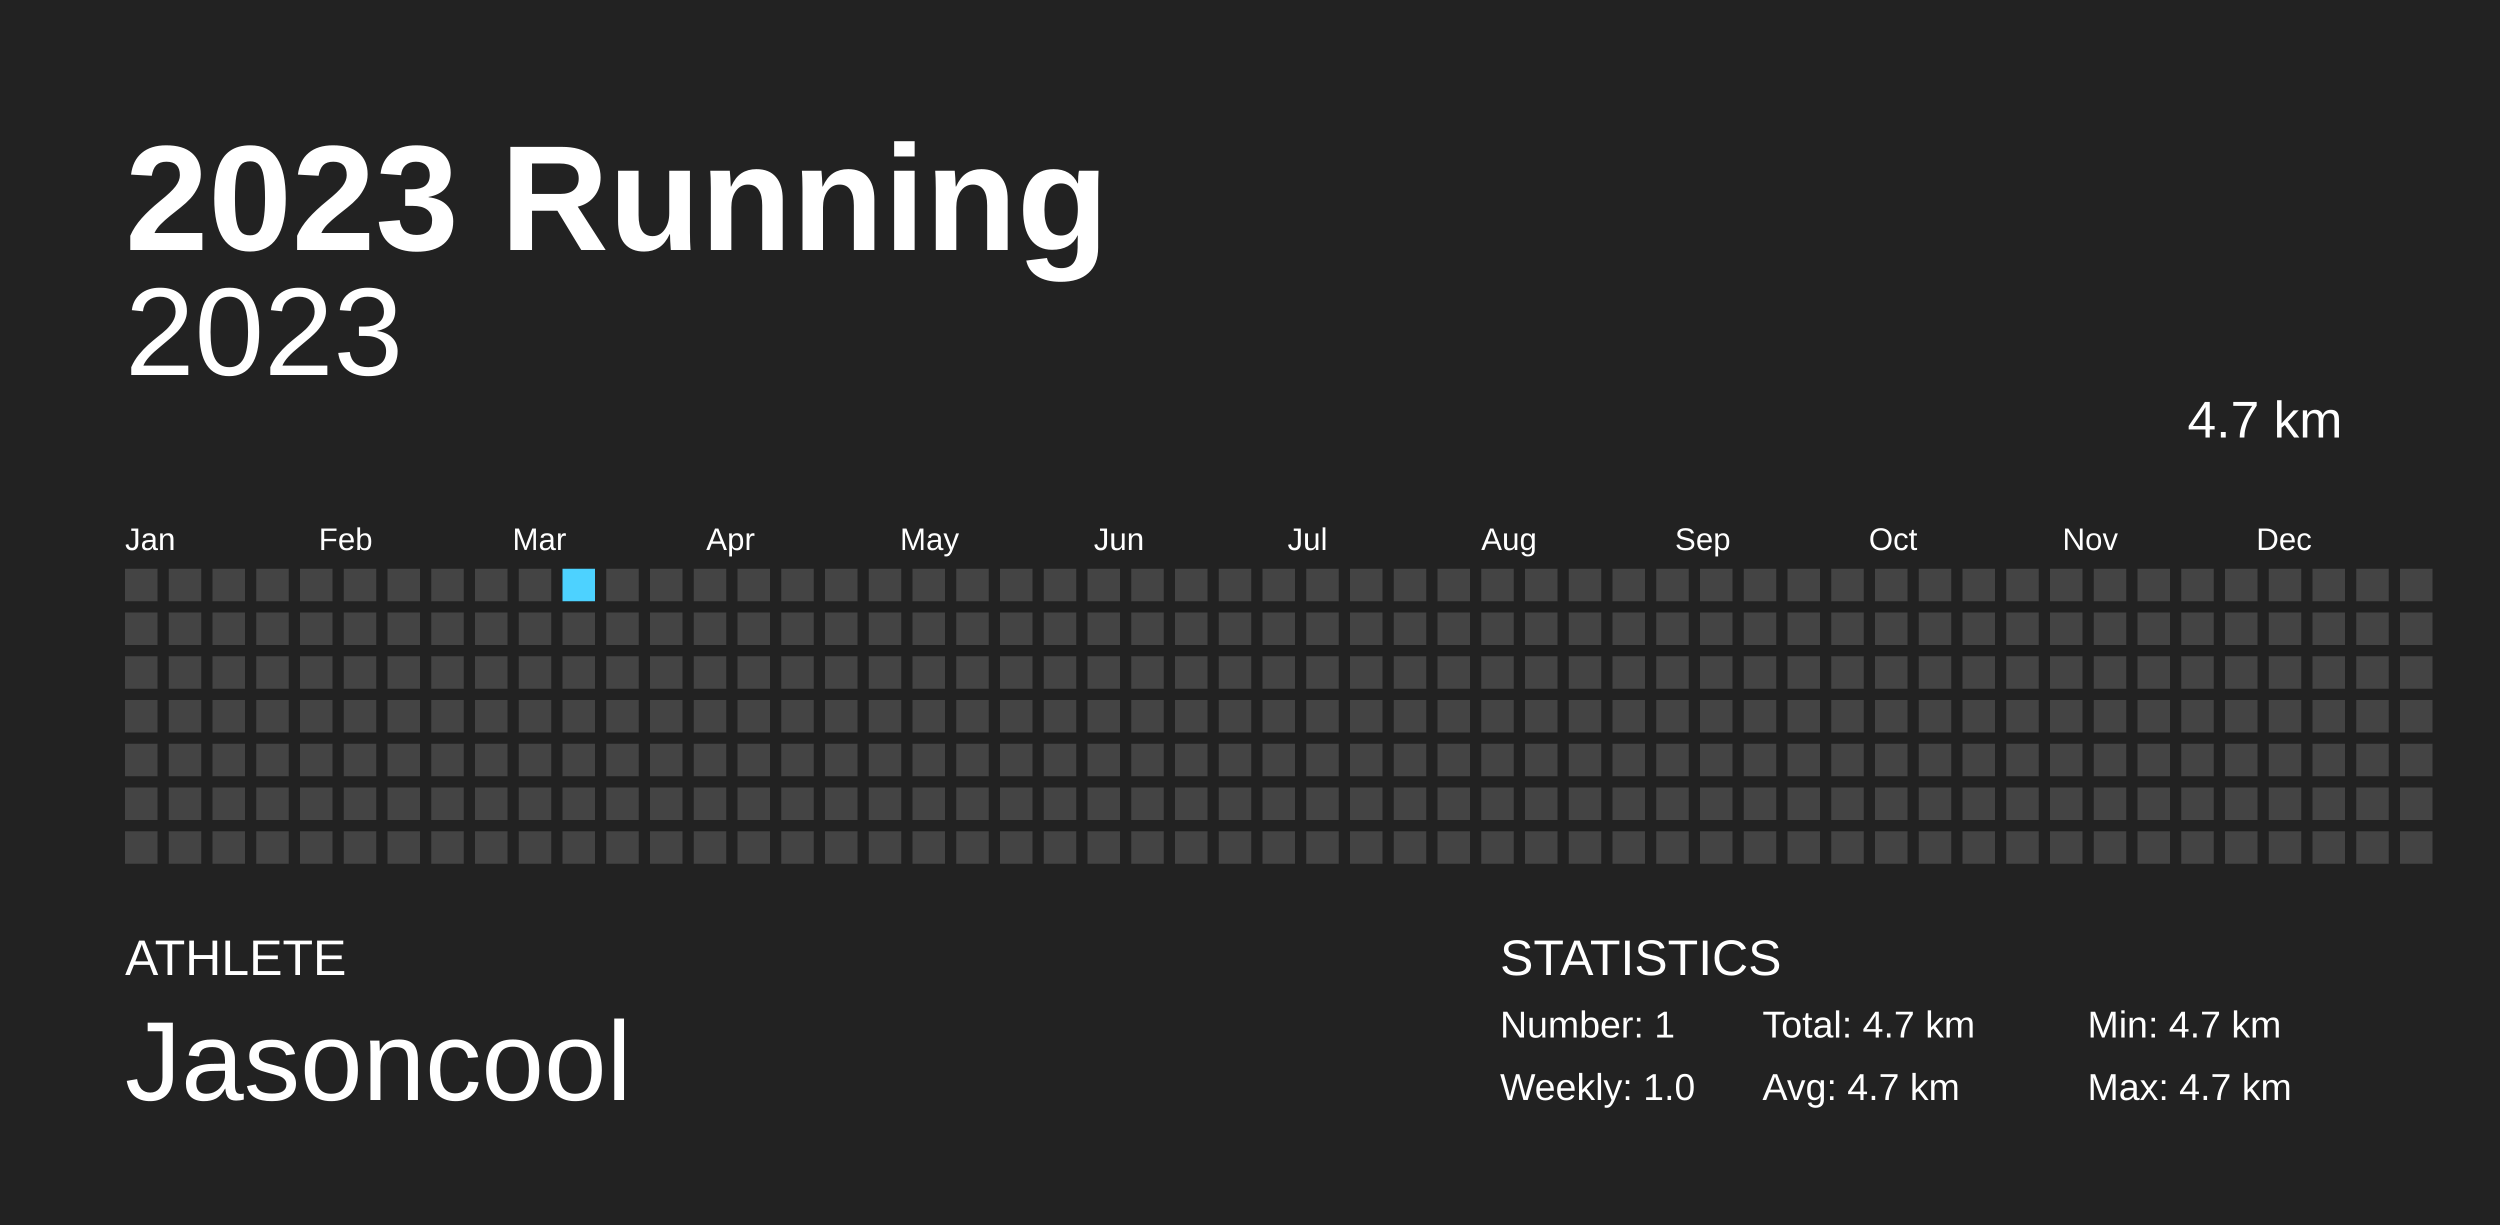
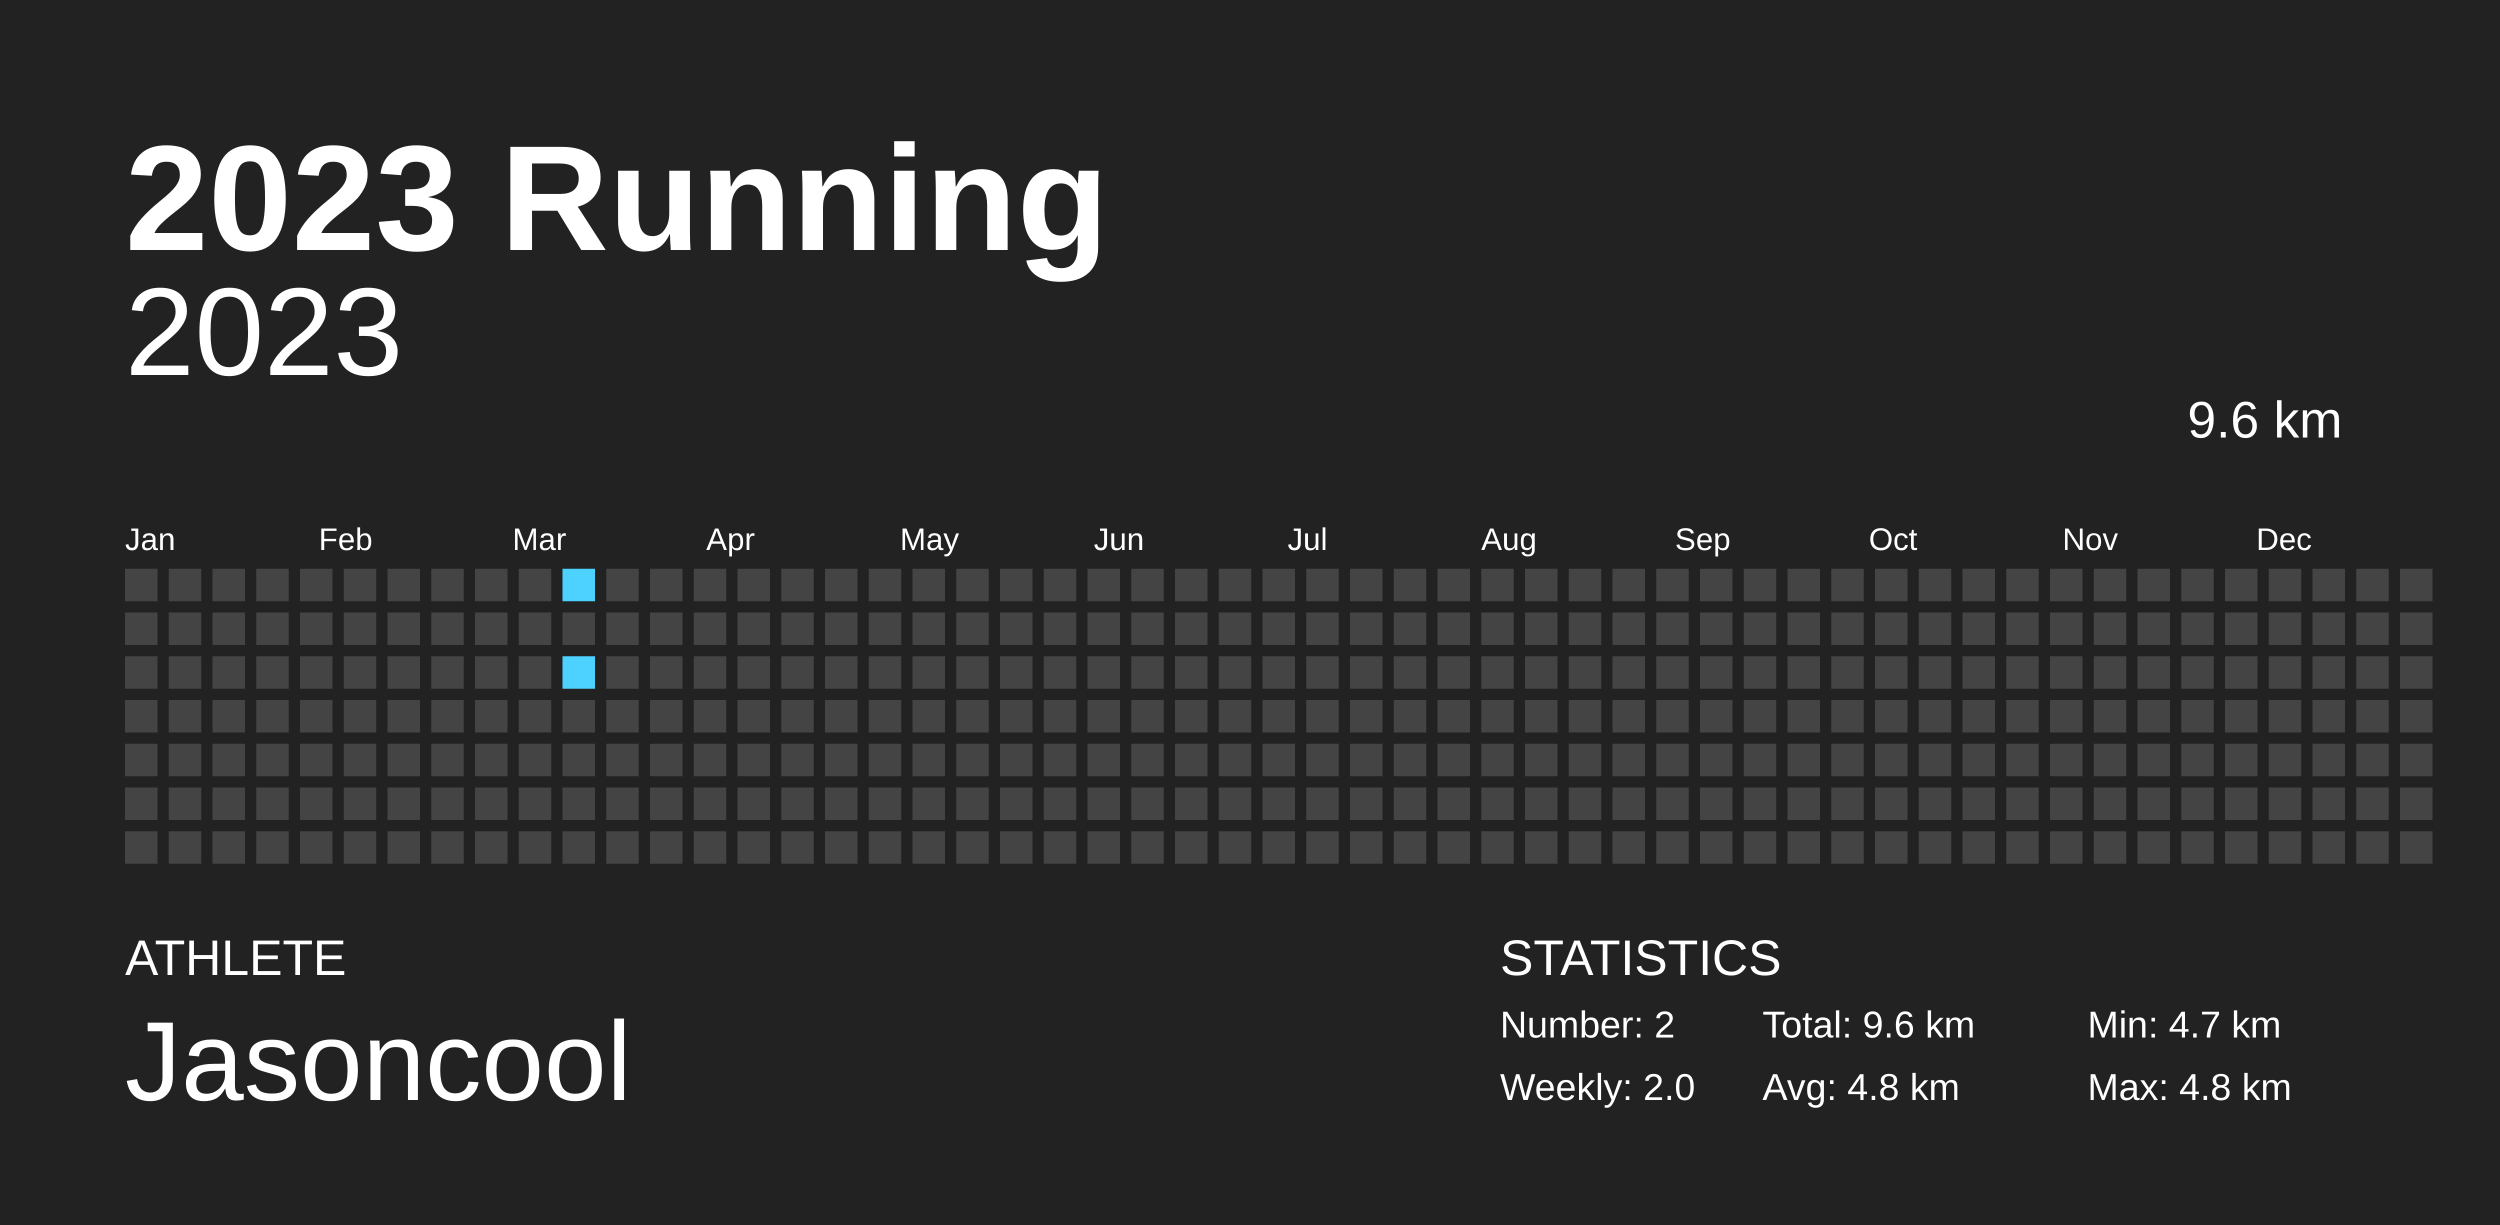
<svg xmlns="http://www.w3.org/2000/svg" baseProfile="full" height="98mm" version="1.1" viewBox="0,0,200,98" width="200mm">
  <defs />
  <rect fill="#222222" height="98" width="200" x="0" y="0" />
  <text fill="#FFFFFF" style="font-size:12px; font-family:Arial; font-weight:bold;" x="10" y="20">2023 Running</text>
  <text fill="#FFFFFF" style="font-size:4px; font-family:Arial" x="10" y="78">ATHLETE</text>
  <text fill="#FFFFFF" style="font-size:9px; font-family:Arial" x="10" y="88">Jasoncool</text>
  <text fill="#FFFFFF" style="font-size:4px; font-family:Arial" x="120" y="78">STATISTICS</text>
-   <text fill="#FFFFFF" style="font-size:3px; font-family:Arial" x="120" y="83">Number: 1</text>
-   <text fill="#FFFFFF" style="font-size:3px; font-family:Arial" x="120" y="88">Weekly: 1.0</text>
-   <text fill="#FFFFFF" style="font-size:3px; font-family:Arial" x="141" y="83">Total: 4.7 km</text>
-   <text fill="#FFFFFF" style="font-size:3px; font-family:Arial" x="141" y="88">Avg: 4.7 km</text>
+   <text fill="#FFFFFF" style="font-size:3px; font-family:Arial" x="120" y="83">Number: 2</text>
+   <text fill="#FFFFFF" style="font-size:3px; font-family:Arial" x="120" y="88">Weekly: 2.0</text>
+   <text fill="#FFFFFF" style="font-size:3px; font-family:Arial" x="141" y="83">Total: 9.6 km</text>
+   <text fill="#FFFFFF" style="font-size:3px; font-family:Arial" x="141" y="88">Avg: 4.8 km</text>
  <text fill="#FFFFFF" style="font-size:3px; font-family:Arial" x="167" y="83">Min: 4.7 km</text>
-   <text fill="#FFFFFF" style="font-size:3px; font-family:Arial" x="167" y="88">Max: 4.7 km</text>
+   <text fill="#FFFFFF" style="font-size:3px; font-family:Arial" x="167" y="88">Max: 4.8 km</text>
  <text alignment-baseline="hanging" fill="#FFFFFF" style="font-size:10.0px; font-family:Arial;" x="10" y="30">2023</text>
-   <text alignment-baseline="hanging" fill="#FFFFFF" style="font-size:4.125px; font-family:Arial;" x="175" y="35">4.7 km</text>
+   <text alignment-baseline="hanging" fill="#FFFFFF" style="font-size:4.125px; font-family:Arial;" x="175" y="35">9.6 km</text>
  <text fill="#FFFFFF" style="font-size:2.5px; font-family:Arial" x="10.0" y="44">Jan</text>
  <text fill="#FFFFFF" style="font-size:2.5px; font-family:Arial" x="25.5" y="44">Feb</text>
  <text fill="#FFFFFF" style="font-size:2.5px; font-family:Arial" x="41.0" y="44">Mar</text>
  <text fill="#FFFFFF" style="font-size:2.5px; font-family:Arial" x="56.5" y="44">Apr</text>
  <text fill="#FFFFFF" style="font-size:2.5px; font-family:Arial" x="72.0" y="44">May</text>
  <text fill="#FFFFFF" style="font-size:2.5px; font-family:Arial" x="87.5" y="44">Jun</text>
  <text fill="#FFFFFF" style="font-size:2.5px; font-family:Arial" x="103.0" y="44">Jul</text>
  <text fill="#FFFFFF" style="font-size:2.5px; font-family:Arial" x="118.5" y="44">Aug</text>
  <text fill="#FFFFFF" style="font-size:2.5px; font-family:Arial" x="134.0" y="44">Sep</text>
  <text fill="#FFFFFF" style="font-size:2.5px; font-family:Arial" x="149.5" y="44">Oct</text>
  <text fill="#FFFFFF" style="font-size:2.5px; font-family:Arial" x="165.0" y="44">Nov</text>
  <text fill="#FFFFFF" style="font-size:2.5px; font-family:Arial" x="180.5" y="44">Dec</text>
  <rect fill="#444444" height="2.6" width="2.6" x="10.0" y="45.5" />
  <rect fill="#444444" height="2.6" width="2.6" x="10.0" y="49.0" />
  <rect fill="#444444" height="2.6" width="2.6" x="10.0" y="52.5" />
  <rect fill="#444444" height="2.6" width="2.6" x="10.0" y="56.0" />
  <rect fill="#444444" height="2.6" width="2.6" x="10.0" y="59.5" />
  <rect fill="#444444" height="2.6" width="2.6" x="10.0" y="63.0" />
  <rect fill="#444444" height="2.6" width="2.6" x="10.0" y="66.5" />
  <rect fill="#444444" height="2.6" width="2.6" x="13.5" y="45.5" />
  <rect fill="#444444" height="2.6" width="2.6" x="13.5" y="49.0" />
  <rect fill="#444444" height="2.6" width="2.6" x="13.5" y="52.5" />
  <rect fill="#444444" height="2.6" width="2.6" x="13.5" y="56.0" />
  <rect fill="#444444" height="2.6" width="2.6" x="13.5" y="59.5" />
  <rect fill="#444444" height="2.6" width="2.6" x="13.5" y="63.0" />
  <rect fill="#444444" height="2.6" width="2.6" x="13.5" y="66.5" />
  <rect fill="#444444" height="2.6" width="2.6" x="17.0" y="45.5" />
  <rect fill="#444444" height="2.6" width="2.6" x="17.0" y="49.0" />
  <rect fill="#444444" height="2.6" width="2.6" x="17.0" y="52.5" />
  <rect fill="#444444" height="2.6" width="2.6" x="17.0" y="56.0" />
  <rect fill="#444444" height="2.6" width="2.6" x="17.0" y="59.5" />
  <rect fill="#444444" height="2.6" width="2.6" x="17.0" y="63.0" />
  <rect fill="#444444" height="2.6" width="2.6" x="17.0" y="66.5" />
  <rect fill="#444444" height="2.6" width="2.6" x="20.5" y="45.5" />
  <rect fill="#444444" height="2.6" width="2.6" x="20.5" y="49.0" />
  <rect fill="#444444" height="2.6" width="2.6" x="20.5" y="52.5" />
  <rect fill="#444444" height="2.6" width="2.6" x="20.5" y="56.0" />
  <rect fill="#444444" height="2.6" width="2.6" x="20.5" y="59.5" />
  <rect fill="#444444" height="2.6" width="2.6" x="20.5" y="63.0" />
  <rect fill="#444444" height="2.6" width="2.6" x="20.5" y="66.5" />
  <rect fill="#444444" height="2.6" width="2.6" x="24.0" y="45.5" />
  <rect fill="#444444" height="2.6" width="2.6" x="24.0" y="49.0" />
  <rect fill="#444444" height="2.6" width="2.6" x="24.0" y="52.5" />
  <rect fill="#444444" height="2.6" width="2.6" x="24.0" y="56.0" />
  <rect fill="#444444" height="2.6" width="2.6" x="24.0" y="59.5" />
  <rect fill="#444444" height="2.6" width="2.6" x="24.0" y="63.0" />
  <rect fill="#444444" height="2.6" width="2.6" x="24.0" y="66.5" />
  <rect fill="#444444" height="2.6" width="2.6" x="27.5" y="45.5" />
  <rect fill="#444444" height="2.6" width="2.6" x="27.5" y="49.0" />
  <rect fill="#444444" height="2.6" width="2.6" x="27.5" y="52.5" />
  <rect fill="#444444" height="2.6" width="2.6" x="27.5" y="56.0" />
  <rect fill="#444444" height="2.6" width="2.6" x="27.5" y="59.5" />
  <rect fill="#444444" height="2.6" width="2.6" x="27.5" y="63.0" />
  <rect fill="#444444" height="2.6" width="2.6" x="27.5" y="66.5" />
  <rect fill="#444444" height="2.6" width="2.6" x="31.0" y="45.5" />
  <rect fill="#444444" height="2.6" width="2.6" x="31.0" y="49.0" />
  <rect fill="#444444" height="2.6" width="2.6" x="31.0" y="52.5" />
  <rect fill="#444444" height="2.6" width="2.6" x="31.0" y="56.0" />
  <rect fill="#444444" height="2.6" width="2.6" x="31.0" y="59.5" />
  <rect fill="#444444" height="2.6" width="2.6" x="31.0" y="63.0" />
  <rect fill="#444444" height="2.6" width="2.6" x="31.0" y="66.5" />
  <rect fill="#444444" height="2.6" width="2.6" x="34.5" y="45.5" />
  <rect fill="#444444" height="2.6" width="2.6" x="34.5" y="49.0" />
  <rect fill="#444444" height="2.6" width="2.6" x="34.5" y="52.5" />
  <rect fill="#444444" height="2.6" width="2.6" x="34.5" y="56.0" />
  <rect fill="#444444" height="2.6" width="2.6" x="34.5" y="59.5" />
  <rect fill="#444444" height="2.6" width="2.6" x="34.5" y="63.0" />
  <rect fill="#444444" height="2.6" width="2.6" x="34.5" y="66.5" />
  <rect fill="#444444" height="2.6" width="2.6" x="38.0" y="45.5" />
  <rect fill="#444444" height="2.6" width="2.6" x="38.0" y="49.0" />
  <rect fill="#444444" height="2.6" width="2.6" x="38.0" y="52.5" />
  <rect fill="#444444" height="2.6" width="2.6" x="38.0" y="56.0" />
  <rect fill="#444444" height="2.6" width="2.6" x="38.0" y="59.5" />
  <rect fill="#444444" height="2.6" width="2.6" x="38.0" y="63.0" />
  <rect fill="#444444" height="2.6" width="2.6" x="38.0" y="66.5" />
  <rect fill="#444444" height="2.6" width="2.6" x="41.5" y="45.5" />
  <rect fill="#444444" height="2.6" width="2.6" x="41.5" y="49.0" />
  <rect fill="#444444" height="2.6" width="2.6" x="41.5" y="52.5" />
  <rect fill="#444444" height="2.6" width="2.6" x="41.5" y="56.0" />
  <rect fill="#444444" height="2.6" width="2.6" x="41.5" y="59.5" />
  <rect fill="#444444" height="2.6" width="2.6" x="41.5" y="63.0" />
  <rect fill="#444444" height="2.6" width="2.6" x="41.5" y="66.5" />
-   <rect fill="#4DD2FF" height="2.6" width="2.6" x="45.0" y="45.5" />
+   <rect fill="#4dd2ff" height="2.6" width="2.6" x="45.0" y="45.5" />
  <rect fill="#444444" height="2.6" width="2.6" x="45.0" y="49.0" />
-   <rect fill="#444444" height="2.6" width="2.6" x="45.0" y="52.5" />
+   <rect fill="#4dd2ff" height="2.6" width="2.6" x="45.0" y="52.5" />
  <rect fill="#444444" height="2.6" width="2.6" x="45.0" y="56.0" />
  <rect fill="#444444" height="2.6" width="2.6" x="45.0" y="59.5" />
  <rect fill="#444444" height="2.6" width="2.6" x="45.0" y="63.0" />
  <rect fill="#444444" height="2.6" width="2.6" x="45.0" y="66.5" />
  <rect fill="#444444" height="2.6" width="2.6" x="48.5" y="45.5" />
  <rect fill="#444444" height="2.6" width="2.6" x="48.5" y="49.0" />
  <rect fill="#444444" height="2.6" width="2.6" x="48.5" y="52.5" />
  <rect fill="#444444" height="2.6" width="2.6" x="48.5" y="56.0" />
  <rect fill="#444444" height="2.6" width="2.6" x="48.5" y="59.5" />
  <rect fill="#444444" height="2.6" width="2.6" x="48.5" y="63.0" />
  <rect fill="#444444" height="2.6" width="2.6" x="48.5" y="66.5" />
  <rect fill="#444444" height="2.6" width="2.6" x="52.0" y="45.5" />
  <rect fill="#444444" height="2.6" width="2.6" x="52.0" y="49.0" />
  <rect fill="#444444" height="2.6" width="2.6" x="52.0" y="52.5" />
  <rect fill="#444444" height="2.6" width="2.6" x="52.0" y="56.0" />
  <rect fill="#444444" height="2.6" width="2.6" x="52.0" y="59.5" />
  <rect fill="#444444" height="2.6" width="2.6" x="52.0" y="63.0" />
  <rect fill="#444444" height="2.6" width="2.6" x="52.0" y="66.5" />
  <rect fill="#444444" height="2.6" width="2.6" x="55.5" y="45.5" />
  <rect fill="#444444" height="2.6" width="2.6" x="55.5" y="49.0" />
  <rect fill="#444444" height="2.6" width="2.6" x="55.5" y="52.5" />
  <rect fill="#444444" height="2.6" width="2.6" x="55.5" y="56.0" />
  <rect fill="#444444" height="2.6" width="2.6" x="55.5" y="59.5" />
  <rect fill="#444444" height="2.6" width="2.6" x="55.5" y="63.0" />
  <rect fill="#444444" height="2.6" width="2.6" x="55.5" y="66.5" />
  <rect fill="#444444" height="2.6" width="2.6" x="59.0" y="45.5" />
  <rect fill="#444444" height="2.6" width="2.6" x="59.0" y="49.0" />
  <rect fill="#444444" height="2.6" width="2.6" x="59.0" y="52.5" />
  <rect fill="#444444" height="2.6" width="2.6" x="59.0" y="56.0" />
  <rect fill="#444444" height="2.6" width="2.6" x="59.0" y="59.5" />
  <rect fill="#444444" height="2.6" width="2.6" x="59.0" y="63.0" />
  <rect fill="#444444" height="2.6" width="2.6" x="59.0" y="66.5" />
  <rect fill="#444444" height="2.6" width="2.6" x="62.5" y="45.5" />
  <rect fill="#444444" height="2.6" width="2.6" x="62.5" y="49.0" />
  <rect fill="#444444" height="2.6" width="2.6" x="62.5" y="52.5" />
  <rect fill="#444444" height="2.6" width="2.6" x="62.5" y="56.0" />
  <rect fill="#444444" height="2.6" width="2.6" x="62.5" y="59.5" />
  <rect fill="#444444" height="2.6" width="2.6" x="62.5" y="63.0" />
  <rect fill="#444444" height="2.6" width="2.6" x="62.5" y="66.5" />
  <rect fill="#444444" height="2.6" width="2.6" x="66.0" y="45.5" />
  <rect fill="#444444" height="2.6" width="2.6" x="66.0" y="49.0" />
  <rect fill="#444444" height="2.6" width="2.6" x="66.0" y="52.5" />
  <rect fill="#444444" height="2.6" width="2.6" x="66.0" y="56.0" />
  <rect fill="#444444" height="2.6" width="2.6" x="66.0" y="59.5" />
  <rect fill="#444444" height="2.6" width="2.6" x="66.0" y="63.0" />
  <rect fill="#444444" height="2.6" width="2.6" x="66.0" y="66.5" />
  <rect fill="#444444" height="2.6" width="2.6" x="69.5" y="45.5" />
  <rect fill="#444444" height="2.6" width="2.6" x="69.5" y="49.0" />
  <rect fill="#444444" height="2.6" width="2.6" x="69.5" y="52.5" />
  <rect fill="#444444" height="2.6" width="2.6" x="69.5" y="56.0" />
  <rect fill="#444444" height="2.6" width="2.6" x="69.5" y="59.5" />
  <rect fill="#444444" height="2.6" width="2.6" x="69.5" y="63.0" />
  <rect fill="#444444" height="2.6" width="2.6" x="69.5" y="66.5" />
  <rect fill="#444444" height="2.6" width="2.6" x="73.0" y="45.5" />
  <rect fill="#444444" height="2.6" width="2.6" x="73.0" y="49.0" />
  <rect fill="#444444" height="2.6" width="2.6" x="73.0" y="52.5" />
  <rect fill="#444444" height="2.6" width="2.6" x="73.0" y="56.0" />
  <rect fill="#444444" height="2.6" width="2.6" x="73.0" y="59.5" />
  <rect fill="#444444" height="2.6" width="2.6" x="73.0" y="63.0" />
  <rect fill="#444444" height="2.6" width="2.6" x="73.0" y="66.5" />
  <rect fill="#444444" height="2.6" width="2.6" x="76.5" y="45.5" />
  <rect fill="#444444" height="2.6" width="2.6" x="76.5" y="49.0" />
  <rect fill="#444444" height="2.6" width="2.6" x="76.5" y="52.5" />
  <rect fill="#444444" height="2.6" width="2.6" x="76.5" y="56.0" />
  <rect fill="#444444" height="2.6" width="2.6" x="76.5" y="59.5" />
  <rect fill="#444444" height="2.6" width="2.6" x="76.5" y="63.0" />
  <rect fill="#444444" height="2.6" width="2.6" x="76.5" y="66.5" />
  <rect fill="#444444" height="2.6" width="2.6" x="80.0" y="45.5" />
  <rect fill="#444444" height="2.6" width="2.6" x="80.0" y="49.0" />
  <rect fill="#444444" height="2.6" width="2.6" x="80.0" y="52.5" />
  <rect fill="#444444" height="2.6" width="2.6" x="80.0" y="56.0" />
  <rect fill="#444444" height="2.6" width="2.6" x="80.0" y="59.5" />
  <rect fill="#444444" height="2.6" width="2.6" x="80.0" y="63.0" />
  <rect fill="#444444" height="2.6" width="2.6" x="80.0" y="66.5" />
  <rect fill="#444444" height="2.6" width="2.6" x="83.5" y="45.5" />
  <rect fill="#444444" height="2.6" width="2.6" x="83.5" y="49.0" />
  <rect fill="#444444" height="2.6" width="2.6" x="83.5" y="52.5" />
  <rect fill="#444444" height="2.6" width="2.6" x="83.5" y="56.0" />
  <rect fill="#444444" height="2.6" width="2.6" x="83.5" y="59.5" />
  <rect fill="#444444" height="2.6" width="2.6" x="83.5" y="63.0" />
  <rect fill="#444444" height="2.6" width="2.6" x="83.5" y="66.5" />
  <rect fill="#444444" height="2.6" width="2.6" x="87.0" y="45.5" />
  <rect fill="#444444" height="2.6" width="2.6" x="87.0" y="49.0" />
  <rect fill="#444444" height="2.6" width="2.6" x="87.0" y="52.5" />
  <rect fill="#444444" height="2.6" width="2.6" x="87.0" y="56.0" />
  <rect fill="#444444" height="2.6" width="2.6" x="87.0" y="59.5" />
  <rect fill="#444444" height="2.6" width="2.6" x="87.0" y="63.0" />
  <rect fill="#444444" height="2.6" width="2.6" x="87.0" y="66.5" />
  <rect fill="#444444" height="2.6" width="2.6" x="90.5" y="45.5" />
  <rect fill="#444444" height="2.6" width="2.6" x="90.5" y="49.0" />
  <rect fill="#444444" height="2.6" width="2.6" x="90.5" y="52.5" />
  <rect fill="#444444" height="2.6" width="2.6" x="90.5" y="56.0" />
  <rect fill="#444444" height="2.6" width="2.6" x="90.5" y="59.5" />
  <rect fill="#444444" height="2.6" width="2.6" x="90.5" y="63.0" />
  <rect fill="#444444" height="2.6" width="2.6" x="90.5" y="66.5" />
  <rect fill="#444444" height="2.6" width="2.6" x="94.0" y="45.5" />
  <rect fill="#444444" height="2.6" width="2.6" x="94.0" y="49.0" />
  <rect fill="#444444" height="2.6" width="2.6" x="94.0" y="52.5" />
  <rect fill="#444444" height="2.6" width="2.6" x="94.0" y="56.0" />
  <rect fill="#444444" height="2.6" width="2.6" x="94.0" y="59.5" />
  <rect fill="#444444" height="2.6" width="2.6" x="94.0" y="63.0" />
  <rect fill="#444444" height="2.6" width="2.6" x="94.0" y="66.5" />
  <rect fill="#444444" height="2.6" width="2.6" x="97.5" y="45.5" />
  <rect fill="#444444" height="2.6" width="2.6" x="97.5" y="49.0" />
  <rect fill="#444444" height="2.6" width="2.6" x="97.5" y="52.5" />
  <rect fill="#444444" height="2.6" width="2.6" x="97.5" y="56.0" />
  <rect fill="#444444" height="2.6" width="2.6" x="97.5" y="59.5" />
  <rect fill="#444444" height="2.6" width="2.6" x="97.5" y="63.0" />
  <rect fill="#444444" height="2.6" width="2.6" x="97.5" y="66.5" />
  <rect fill="#444444" height="2.6" width="2.6" x="101.0" y="45.5" />
  <rect fill="#444444" height="2.6" width="2.6" x="101.0" y="49.0" />
  <rect fill="#444444" height="2.6" width="2.6" x="101.0" y="52.5" />
  <rect fill="#444444" height="2.6" width="2.6" x="101.0" y="56.0" />
  <rect fill="#444444" height="2.6" width="2.6" x="101.0" y="59.5" />
  <rect fill="#444444" height="2.6" width="2.6" x="101.0" y="63.0" />
  <rect fill="#444444" height="2.6" width="2.6" x="101.0" y="66.5" />
  <rect fill="#444444" height="2.6" width="2.6" x="104.5" y="45.5" />
  <rect fill="#444444" height="2.6" width="2.6" x="104.5" y="49.0" />
  <rect fill="#444444" height="2.6" width="2.6" x="104.5" y="52.5" />
  <rect fill="#444444" height="2.6" width="2.6" x="104.5" y="56.0" />
  <rect fill="#444444" height="2.6" width="2.6" x="104.5" y="59.5" />
  <rect fill="#444444" height="2.6" width="2.6" x="104.5" y="63.0" />
  <rect fill="#444444" height="2.6" width="2.6" x="104.5" y="66.5" />
  <rect fill="#444444" height="2.6" width="2.6" x="108.0" y="45.5" />
  <rect fill="#444444" height="2.6" width="2.6" x="108.0" y="49.0" />
  <rect fill="#444444" height="2.6" width="2.6" x="108.0" y="52.5" />
  <rect fill="#444444" height="2.6" width="2.6" x="108.0" y="56.0" />
  <rect fill="#444444" height="2.6" width="2.6" x="108.0" y="59.5" />
  <rect fill="#444444" height="2.6" width="2.6" x="108.0" y="63.0" />
  <rect fill="#444444" height="2.6" width="2.6" x="108.0" y="66.5" />
  <rect fill="#444444" height="2.6" width="2.6" x="111.5" y="45.5" />
  <rect fill="#444444" height="2.6" width="2.6" x="111.5" y="49.0" />
  <rect fill="#444444" height="2.6" width="2.6" x="111.5" y="52.5" />
  <rect fill="#444444" height="2.6" width="2.6" x="111.5" y="56.0" />
  <rect fill="#444444" height="2.6" width="2.6" x="111.5" y="59.5" />
  <rect fill="#444444" height="2.6" width="2.6" x="111.5" y="63.0" />
  <rect fill="#444444" height="2.6" width="2.6" x="111.5" y="66.5" />
  <rect fill="#444444" height="2.6" width="2.6" x="115.0" y="45.5" />
  <rect fill="#444444" height="2.6" width="2.6" x="115.0" y="49.0" />
  <rect fill="#444444" height="2.6" width="2.6" x="115.0" y="52.5" />
  <rect fill="#444444" height="2.6" width="2.6" x="115.0" y="56.0" />
  <rect fill="#444444" height="2.6" width="2.6" x="115.0" y="59.5" />
  <rect fill="#444444" height="2.6" width="2.6" x="115.0" y="63.0" />
  <rect fill="#444444" height="2.6" width="2.6" x="115.0" y="66.5" />
  <rect fill="#444444" height="2.6" width="2.6" x="118.5" y="45.5" />
  <rect fill="#444444" height="2.6" width="2.6" x="118.5" y="49.0" />
  <rect fill="#444444" height="2.6" width="2.6" x="118.5" y="52.5" />
  <rect fill="#444444" height="2.6" width="2.6" x="118.5" y="56.0" />
  <rect fill="#444444" height="2.6" width="2.6" x="118.5" y="59.5" />
  <rect fill="#444444" height="2.6" width="2.6" x="118.5" y="63.0" />
  <rect fill="#444444" height="2.6" width="2.6" x="118.5" y="66.5" />
  <rect fill="#444444" height="2.6" width="2.6" x="122.0" y="45.5" />
  <rect fill="#444444" height="2.6" width="2.6" x="122.0" y="49.0" />
  <rect fill="#444444" height="2.6" width="2.6" x="122.0" y="52.5" />
  <rect fill="#444444" height="2.6" width="2.6" x="122.0" y="56.0" />
  <rect fill="#444444" height="2.6" width="2.6" x="122.0" y="59.5" />
  <rect fill="#444444" height="2.6" width="2.6" x="122.0" y="63.0" />
  <rect fill="#444444" height="2.6" width="2.6" x="122.0" y="66.5" />
  <rect fill="#444444" height="2.6" width="2.6" x="125.5" y="45.5" />
  <rect fill="#444444" height="2.6" width="2.6" x="125.5" y="49.0" />
  <rect fill="#444444" height="2.6" width="2.6" x="125.5" y="52.5" />
  <rect fill="#444444" height="2.6" width="2.6" x="125.5" y="56.0" />
  <rect fill="#444444" height="2.6" width="2.6" x="125.5" y="59.5" />
  <rect fill="#444444" height="2.6" width="2.6" x="125.5" y="63.0" />
  <rect fill="#444444" height="2.6" width="2.6" x="125.5" y="66.5" />
  <rect fill="#444444" height="2.6" width="2.6" x="129.0" y="45.5" />
  <rect fill="#444444" height="2.6" width="2.6" x="129.0" y="49.0" />
  <rect fill="#444444" height="2.6" width="2.6" x="129.0" y="52.5" />
  <rect fill="#444444" height="2.6" width="2.6" x="129.0" y="56.0" />
  <rect fill="#444444" height="2.6" width="2.6" x="129.0" y="59.5" />
  <rect fill="#444444" height="2.6" width="2.6" x="129.0" y="63.0" />
  <rect fill="#444444" height="2.6" width="2.6" x="129.0" y="66.5" />
  <rect fill="#444444" height="2.6" width="2.6" x="132.5" y="45.5" />
  <rect fill="#444444" height="2.6" width="2.6" x="132.5" y="49.0" />
  <rect fill="#444444" height="2.6" width="2.6" x="132.5" y="52.5" />
  <rect fill="#444444" height="2.6" width="2.6" x="132.5" y="56.0" />
  <rect fill="#444444" height="2.6" width="2.6" x="132.5" y="59.5" />
  <rect fill="#444444" height="2.6" width="2.6" x="132.5" y="63.0" />
  <rect fill="#444444" height="2.6" width="2.6" x="132.5" y="66.5" />
  <rect fill="#444444" height="2.6" width="2.6" x="136.0" y="45.5" />
  <rect fill="#444444" height="2.6" width="2.6" x="136.0" y="49.0" />
  <rect fill="#444444" height="2.6" width="2.6" x="136.0" y="52.5" />
  <rect fill="#444444" height="2.6" width="2.6" x="136.0" y="56.0" />
  <rect fill="#444444" height="2.6" width="2.6" x="136.0" y="59.5" />
  <rect fill="#444444" height="2.6" width="2.6" x="136.0" y="63.0" />
  <rect fill="#444444" height="2.6" width="2.6" x="136.0" y="66.5" />
  <rect fill="#444444" height="2.6" width="2.6" x="139.5" y="45.5" />
  <rect fill="#444444" height="2.6" width="2.6" x="139.5" y="49.0" />
  <rect fill="#444444" height="2.6" width="2.6" x="139.5" y="52.5" />
  <rect fill="#444444" height="2.6" width="2.6" x="139.5" y="56.0" />
  <rect fill="#444444" height="2.6" width="2.6" x="139.5" y="59.5" />
  <rect fill="#444444" height="2.6" width="2.6" x="139.5" y="63.0" />
  <rect fill="#444444" height="2.6" width="2.6" x="139.5" y="66.5" />
  <rect fill="#444444" height="2.6" width="2.6" x="143.0" y="45.5" />
  <rect fill="#444444" height="2.6" width="2.6" x="143.0" y="49.0" />
  <rect fill="#444444" height="2.6" width="2.6" x="143.0" y="52.5" />
  <rect fill="#444444" height="2.6" width="2.6" x="143.0" y="56.0" />
  <rect fill="#444444" height="2.6" width="2.6" x="143.0" y="59.5" />
  <rect fill="#444444" height="2.6" width="2.6" x="143.0" y="63.0" />
  <rect fill="#444444" height="2.6" width="2.6" x="143.0" y="66.5" />
  <rect fill="#444444" height="2.6" width="2.6" x="146.5" y="45.5" />
  <rect fill="#444444" height="2.6" width="2.6" x="146.5" y="49.0" />
  <rect fill="#444444" height="2.6" width="2.6" x="146.5" y="52.5" />
  <rect fill="#444444" height="2.6" width="2.6" x="146.5" y="56.0" />
  <rect fill="#444444" height="2.6" width="2.6" x="146.5" y="59.5" />
  <rect fill="#444444" height="2.6" width="2.6" x="146.5" y="63.0" />
  <rect fill="#444444" height="2.6" width="2.6" x="146.5" y="66.5" />
  <rect fill="#444444" height="2.6" width="2.6" x="150.0" y="45.5" />
  <rect fill="#444444" height="2.6" width="2.6" x="150.0" y="49.0" />
  <rect fill="#444444" height="2.6" width="2.6" x="150.0" y="52.5" />
  <rect fill="#444444" height="2.6" width="2.6" x="150.0" y="56.0" />
  <rect fill="#444444" height="2.6" width="2.6" x="150.0" y="59.5" />
  <rect fill="#444444" height="2.6" width="2.6" x="150.0" y="63.0" />
  <rect fill="#444444" height="2.6" width="2.6" x="150.0" y="66.5" />
  <rect fill="#444444" height="2.6" width="2.6" x="153.5" y="45.5" />
  <rect fill="#444444" height="2.6" width="2.6" x="153.5" y="49.0" />
  <rect fill="#444444" height="2.6" width="2.6" x="153.5" y="52.5" />
  <rect fill="#444444" height="2.6" width="2.6" x="153.5" y="56.0" />
  <rect fill="#444444" height="2.6" width="2.6" x="153.5" y="59.5" />
  <rect fill="#444444" height="2.6" width="2.6" x="153.5" y="63.0" />
  <rect fill="#444444" height="2.6" width="2.6" x="153.5" y="66.5" />
  <rect fill="#444444" height="2.6" width="2.6" x="157.0" y="45.5" />
  <rect fill="#444444" height="2.6" width="2.6" x="157.0" y="49.0" />
  <rect fill="#444444" height="2.6" width="2.6" x="157.0" y="52.5" />
  <rect fill="#444444" height="2.6" width="2.6" x="157.0" y="56.0" />
  <rect fill="#444444" height="2.6" width="2.6" x="157.0" y="59.5" />
  <rect fill="#444444" height="2.6" width="2.6" x="157.0" y="63.0" />
  <rect fill="#444444" height="2.6" width="2.6" x="157.0" y="66.5" />
  <rect fill="#444444" height="2.6" width="2.6" x="160.5" y="45.5" />
  <rect fill="#444444" height="2.6" width="2.6" x="160.5" y="49.0" />
  <rect fill="#444444" height="2.6" width="2.6" x="160.5" y="52.5" />
  <rect fill="#444444" height="2.6" width="2.6" x="160.5" y="56.0" />
  <rect fill="#444444" height="2.6" width="2.6" x="160.5" y="59.5" />
  <rect fill="#444444" height="2.6" width="2.6" x="160.5" y="63.0" />
  <rect fill="#444444" height="2.6" width="2.6" x="160.5" y="66.5" />
  <rect fill="#444444" height="2.6" width="2.6" x="164.0" y="45.5" />
  <rect fill="#444444" height="2.6" width="2.6" x="164.0" y="49.0" />
  <rect fill="#444444" height="2.6" width="2.6" x="164.0" y="52.5" />
  <rect fill="#444444" height="2.6" width="2.6" x="164.0" y="56.0" />
  <rect fill="#444444" height="2.6" width="2.6" x="164.0" y="59.5" />
  <rect fill="#444444" height="2.6" width="2.6" x="164.0" y="63.0" />
  <rect fill="#444444" height="2.6" width="2.6" x="164.0" y="66.5" />
  <rect fill="#444444" height="2.6" width="2.6" x="167.5" y="45.5" />
  <rect fill="#444444" height="2.6" width="2.6" x="167.5" y="49.0" />
  <rect fill="#444444" height="2.6" width="2.6" x="167.5" y="52.5" />
  <rect fill="#444444" height="2.6" width="2.6" x="167.5" y="56.0" />
  <rect fill="#444444" height="2.6" width="2.6" x="167.5" y="59.5" />
  <rect fill="#444444" height="2.6" width="2.6" x="167.5" y="63.0" />
  <rect fill="#444444" height="2.6" width="2.6" x="167.5" y="66.5" />
  <rect fill="#444444" height="2.6" width="2.6" x="171.0" y="45.5" />
  <rect fill="#444444" height="2.6" width="2.6" x="171.0" y="49.0" />
  <rect fill="#444444" height="2.6" width="2.6" x="171.0" y="52.5" />
  <rect fill="#444444" height="2.6" width="2.6" x="171.0" y="56.0" />
  <rect fill="#444444" height="2.6" width="2.6" x="171.0" y="59.5" />
  <rect fill="#444444" height="2.6" width="2.6" x="171.0" y="63.0" />
  <rect fill="#444444" height="2.6" width="2.6" x="171.0" y="66.5" />
  <rect fill="#444444" height="2.6" width="2.6" x="174.5" y="45.5" />
  <rect fill="#444444" height="2.6" width="2.6" x="174.5" y="49.0" />
  <rect fill="#444444" height="2.6" width="2.6" x="174.5" y="52.5" />
  <rect fill="#444444" height="2.6" width="2.6" x="174.5" y="56.0" />
  <rect fill="#444444" height="2.6" width="2.6" x="174.5" y="59.5" />
  <rect fill="#444444" height="2.6" width="2.6" x="174.5" y="63.0" />
  <rect fill="#444444" height="2.6" width="2.6" x="174.5" y="66.5" />
  <rect fill="#444444" height="2.6" width="2.6" x="178.0" y="45.5" />
  <rect fill="#444444" height="2.6" width="2.6" x="178.0" y="49.0" />
  <rect fill="#444444" height="2.6" width="2.6" x="178.0" y="52.5" />
  <rect fill="#444444" height="2.6" width="2.6" x="178.0" y="56.0" />
  <rect fill="#444444" height="2.6" width="2.6" x="178.0" y="59.5" />
  <rect fill="#444444" height="2.6" width="2.6" x="178.0" y="63.0" />
  <rect fill="#444444" height="2.6" width="2.6" x="178.0" y="66.5" />
  <rect fill="#444444" height="2.6" width="2.6" x="181.5" y="45.5" />
  <rect fill="#444444" height="2.6" width="2.6" x="181.5" y="49.0" />
  <rect fill="#444444" height="2.6" width="2.6" x="181.5" y="52.5" />
  <rect fill="#444444" height="2.6" width="2.6" x="181.5" y="56.0" />
  <rect fill="#444444" height="2.6" width="2.6" x="181.5" y="59.5" />
  <rect fill="#444444" height="2.6" width="2.6" x="181.5" y="63.0" />
  <rect fill="#444444" height="2.6" width="2.6" x="181.5" y="66.5" />
  <rect fill="#444444" height="2.6" width="2.6" x="185.0" y="45.5" />
  <rect fill="#444444" height="2.6" width="2.6" x="185.0" y="49.0" />
  <rect fill="#444444" height="2.6" width="2.6" x="185.0" y="52.5" />
  <rect fill="#444444" height="2.6" width="2.6" x="185.0" y="56.0" />
  <rect fill="#444444" height="2.6" width="2.6" x="185.0" y="59.5" />
  <rect fill="#444444" height="2.6" width="2.6" x="185.0" y="63.0" />
  <rect fill="#444444" height="2.6" width="2.6" x="185.0" y="66.5" />
  <rect fill="#444444" height="2.6" width="2.6" x="188.5" y="45.5" />
  <rect fill="#444444" height="2.6" width="2.6" x="188.5" y="49.0" />
  <rect fill="#444444" height="2.6" width="2.6" x="188.5" y="52.5" />
  <rect fill="#444444" height="2.6" width="2.6" x="188.5" y="56.0" />
  <rect fill="#444444" height="2.6" width="2.6" x="188.5" y="59.5" />
  <rect fill="#444444" height="2.6" width="2.6" x="188.5" y="63.0" />
  <rect fill="#444444" height="2.6" width="2.6" x="188.5" y="66.5" />
  <rect fill="#444444" height="2.6" width="2.6" x="192.0" y="45.5" />
  <rect fill="#444444" height="2.6" width="2.6" x="192.0" y="49.0" />
  <rect fill="#444444" height="2.6" width="2.6" x="192.0" y="52.5" />
  <rect fill="#444444" height="2.6" width="2.6" x="192.0" y="56.0" />
  <rect fill="#444444" height="2.6" width="2.6" x="192.0" y="59.5" />
  <rect fill="#444444" height="2.6" width="2.6" x="192.0" y="63.0" />
  <rect fill="#444444" height="2.6" width="2.6" x="192.0" y="66.5" />
</svg>
